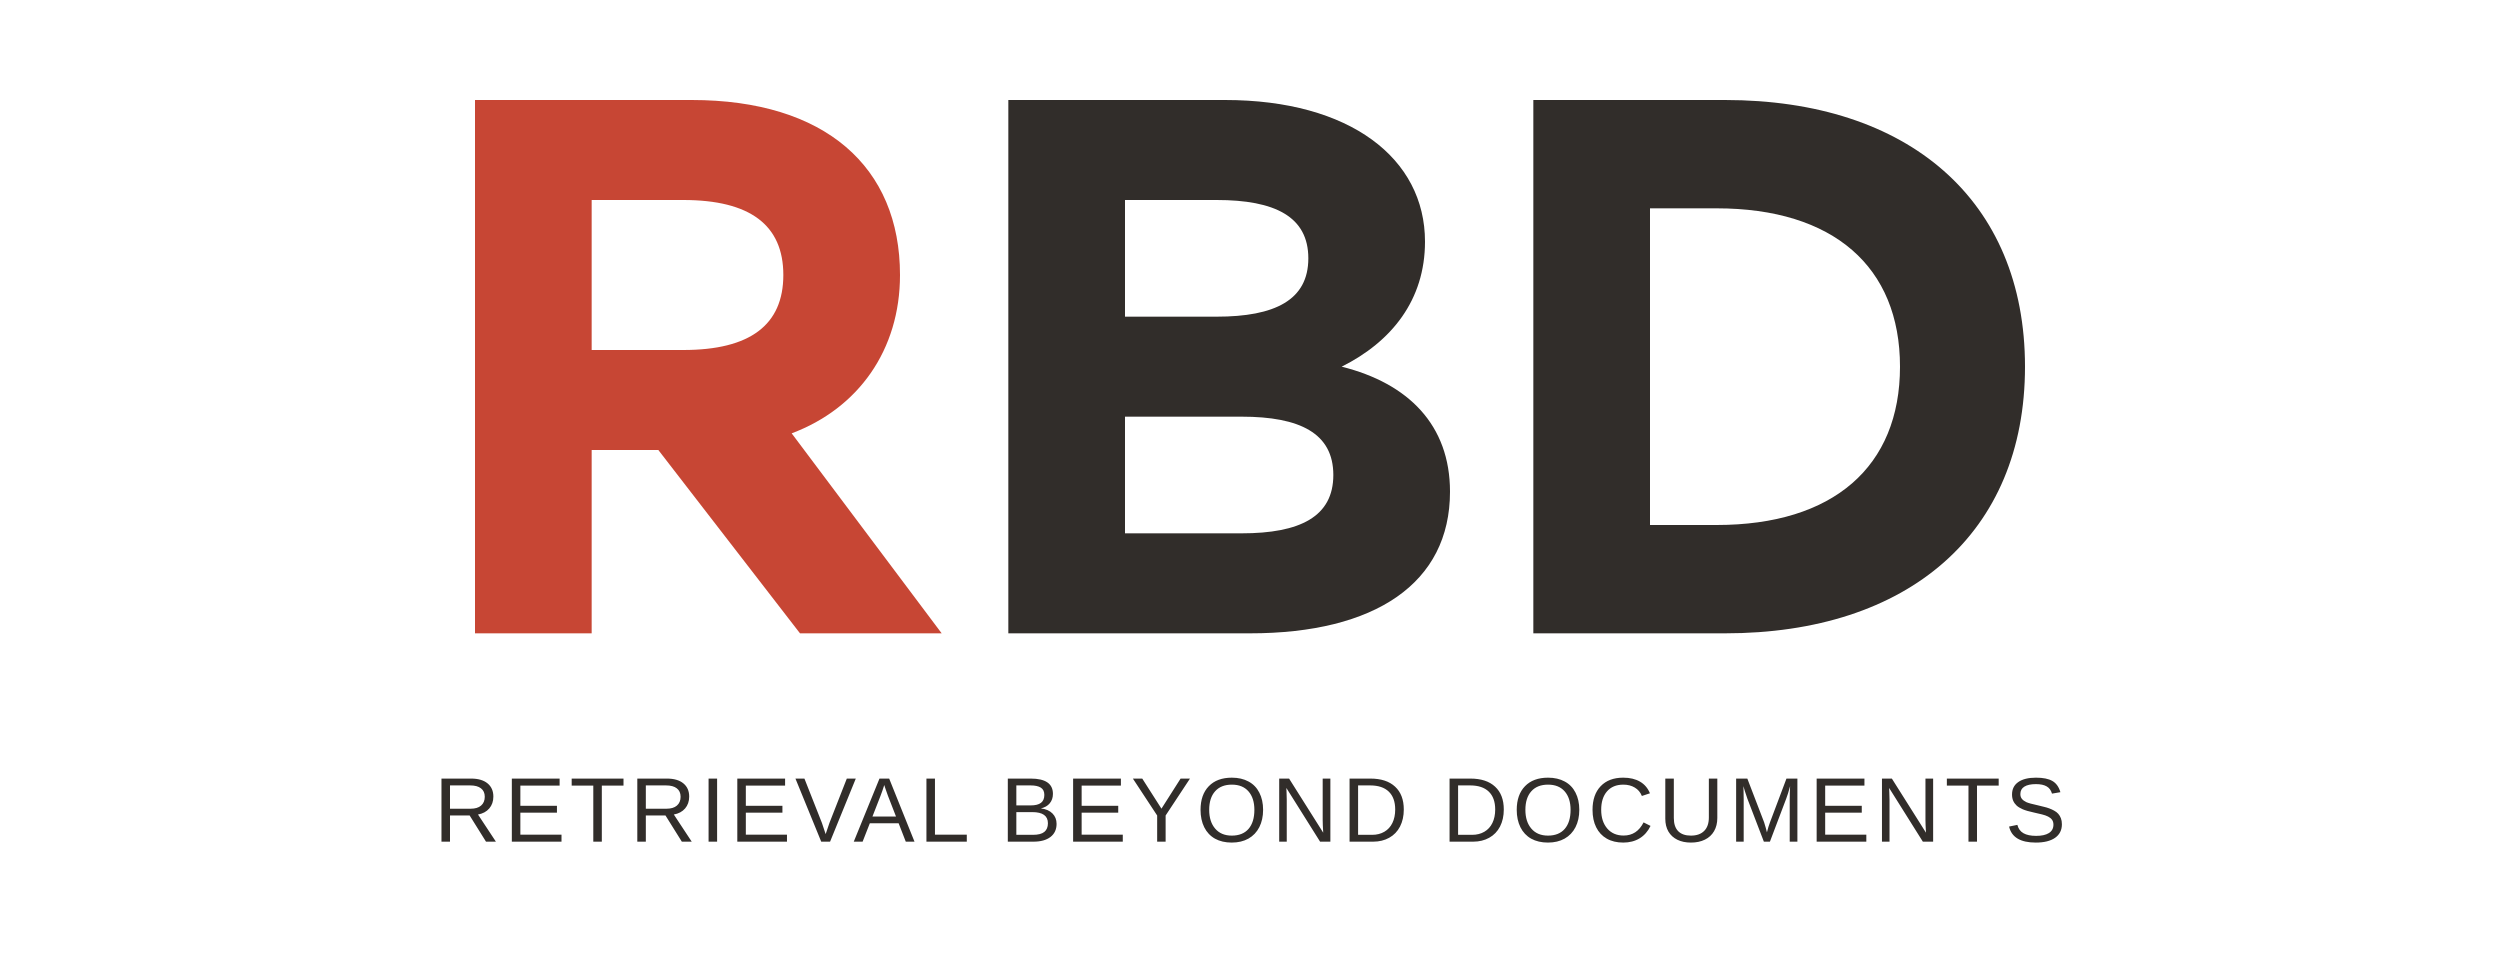
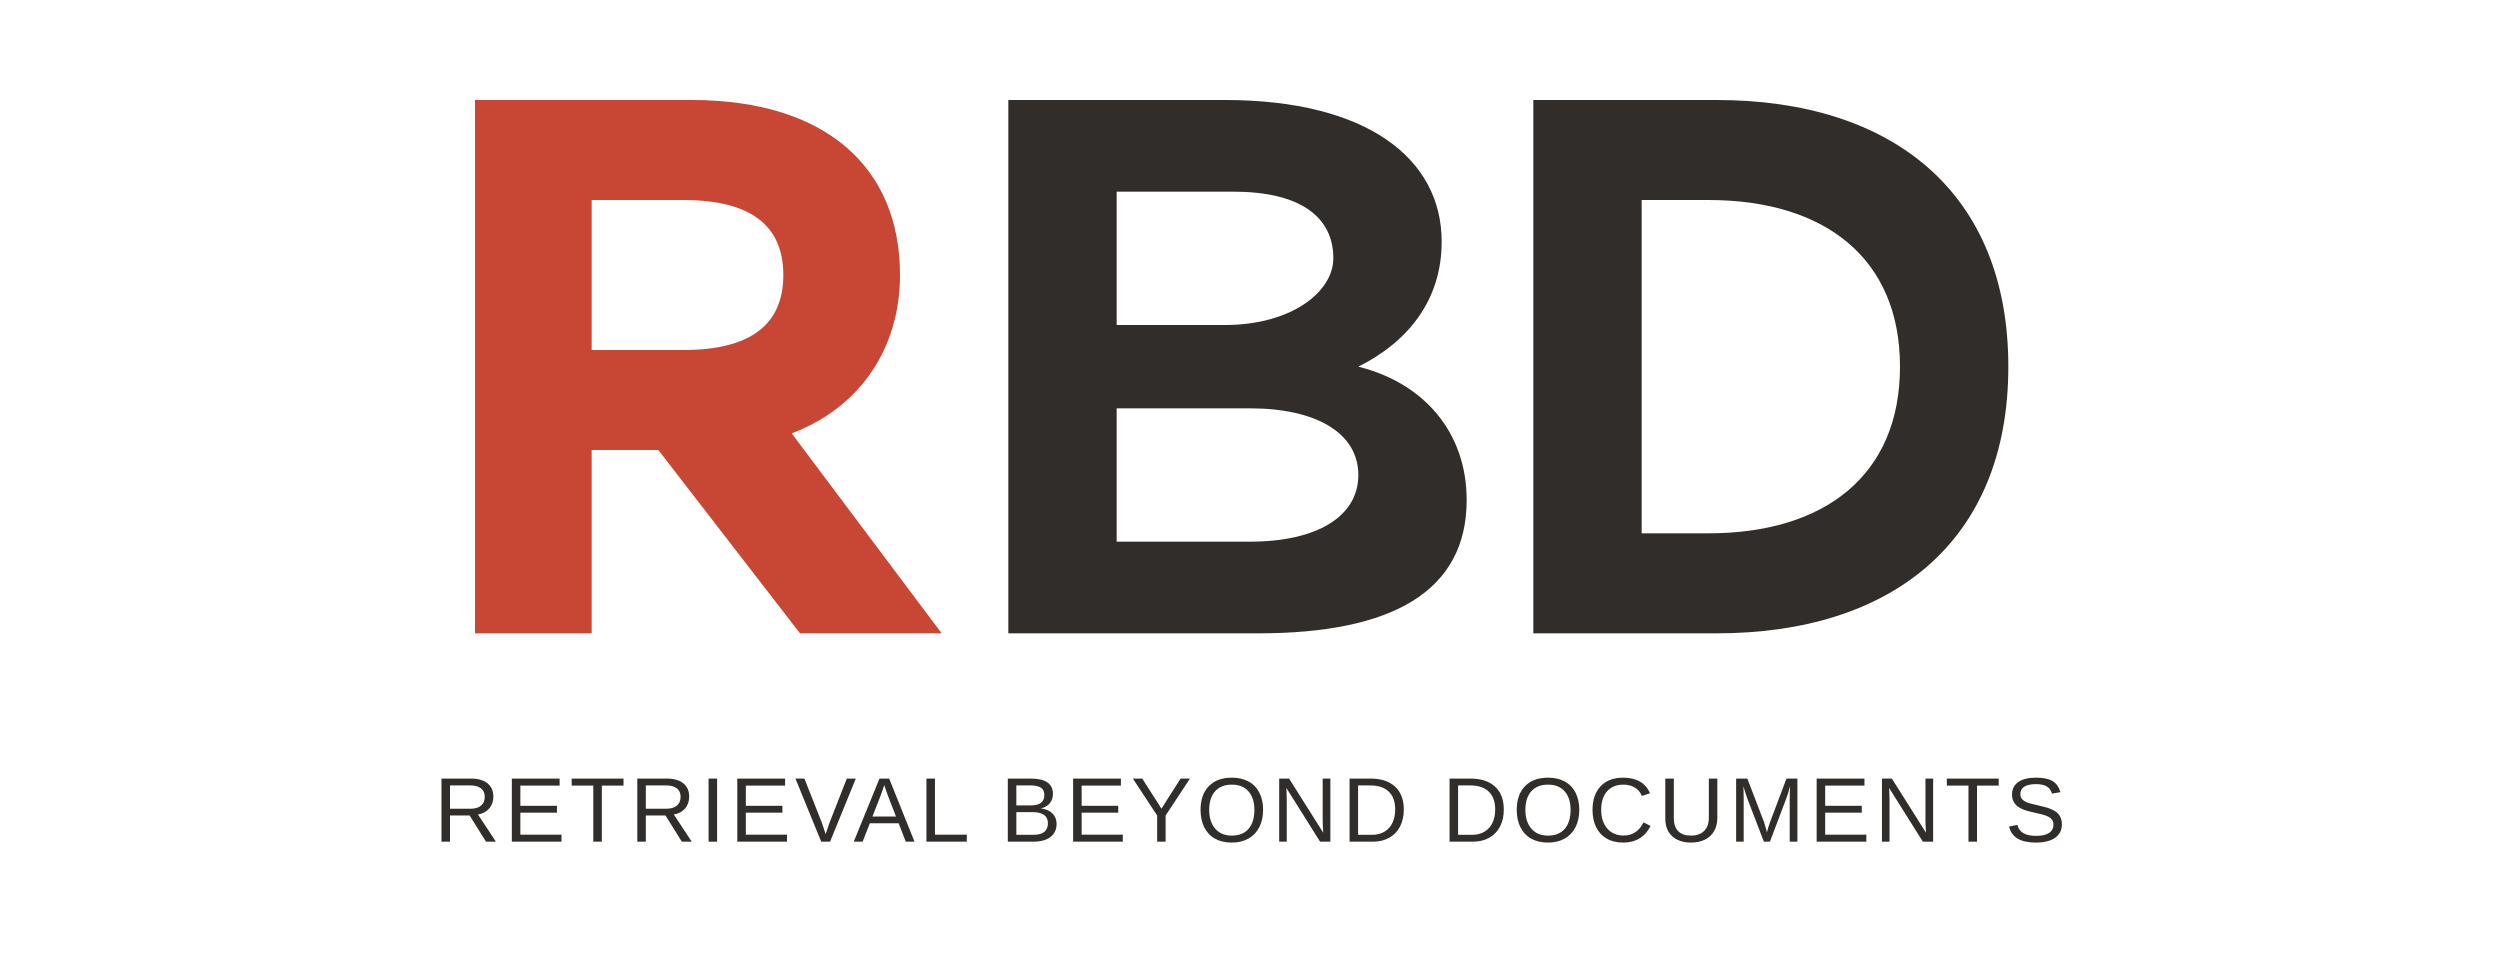
<svg xmlns="http://www.w3.org/2000/svg" viewBox="0 0 600 230">
  <g transform="translate(106 12) scale(2)">
    <path d="M4 6H30C46 6 55 14 55 27C55 36 50 43 42 46L60 70H43L26 48H18V70H4ZM18 18V36H29C37 36 41 33 41 27C41 21 37 18 29 18Z" fill="#c74634" fill-rule="evenodd" />
-     <path d="M68 6H94C109 6 118 13 118 23C118 30 114 35 108 38C116 40 121 45 121 53C121 64 112 70 97 70H68ZM82 18V32H93C100 32 104 30 104 25C104 20 100 18 93 18ZM82 44V58H96C103 58 107 56 107 51C107 46 103 44 96 44Z" fill="#312d2a" fill-rule="evenodd" />
-     <path d="M131 6H154C176 6 190 18 190 38C190 58 176 70 154 70H131ZM145 19V57H153C167 57 175 50 175 38C175 26 167 19 153 19Z" fill="#312d2a" fill-rule="evenodd" />
+     <path d="M68 6H94C111 6 120 13 120 23C120 30 116 35 110 38C118 40 123 46 123 54C123 65 114 70 98 70H68ZM81 17V33H94C102 33 107 29 107 25C107 20 103 17 95 17ZM81 43V59H97C105 59 110 56 110 51C110 46 105 43 97 43Z" fill="#312d2a" fill-rule="evenodd" />
+     <path d="M131 6H153C174 6 188 17 188 38C188 59 174 70 153 70H131ZM144 18V58H152C166 58 175 51 175 38C175 25 166 18 152 18Z" fill="#312d2a" fill-rule="evenodd" />
  </g>
  <text x="300" y="202" text-anchor="middle" font-family="Arial,Helvetica,sans-serif" font-size="22" letter-spacing="1" fill="#312d2a">RETRIEVAL BEYOND DOCUMENTS</text>
</svg>
